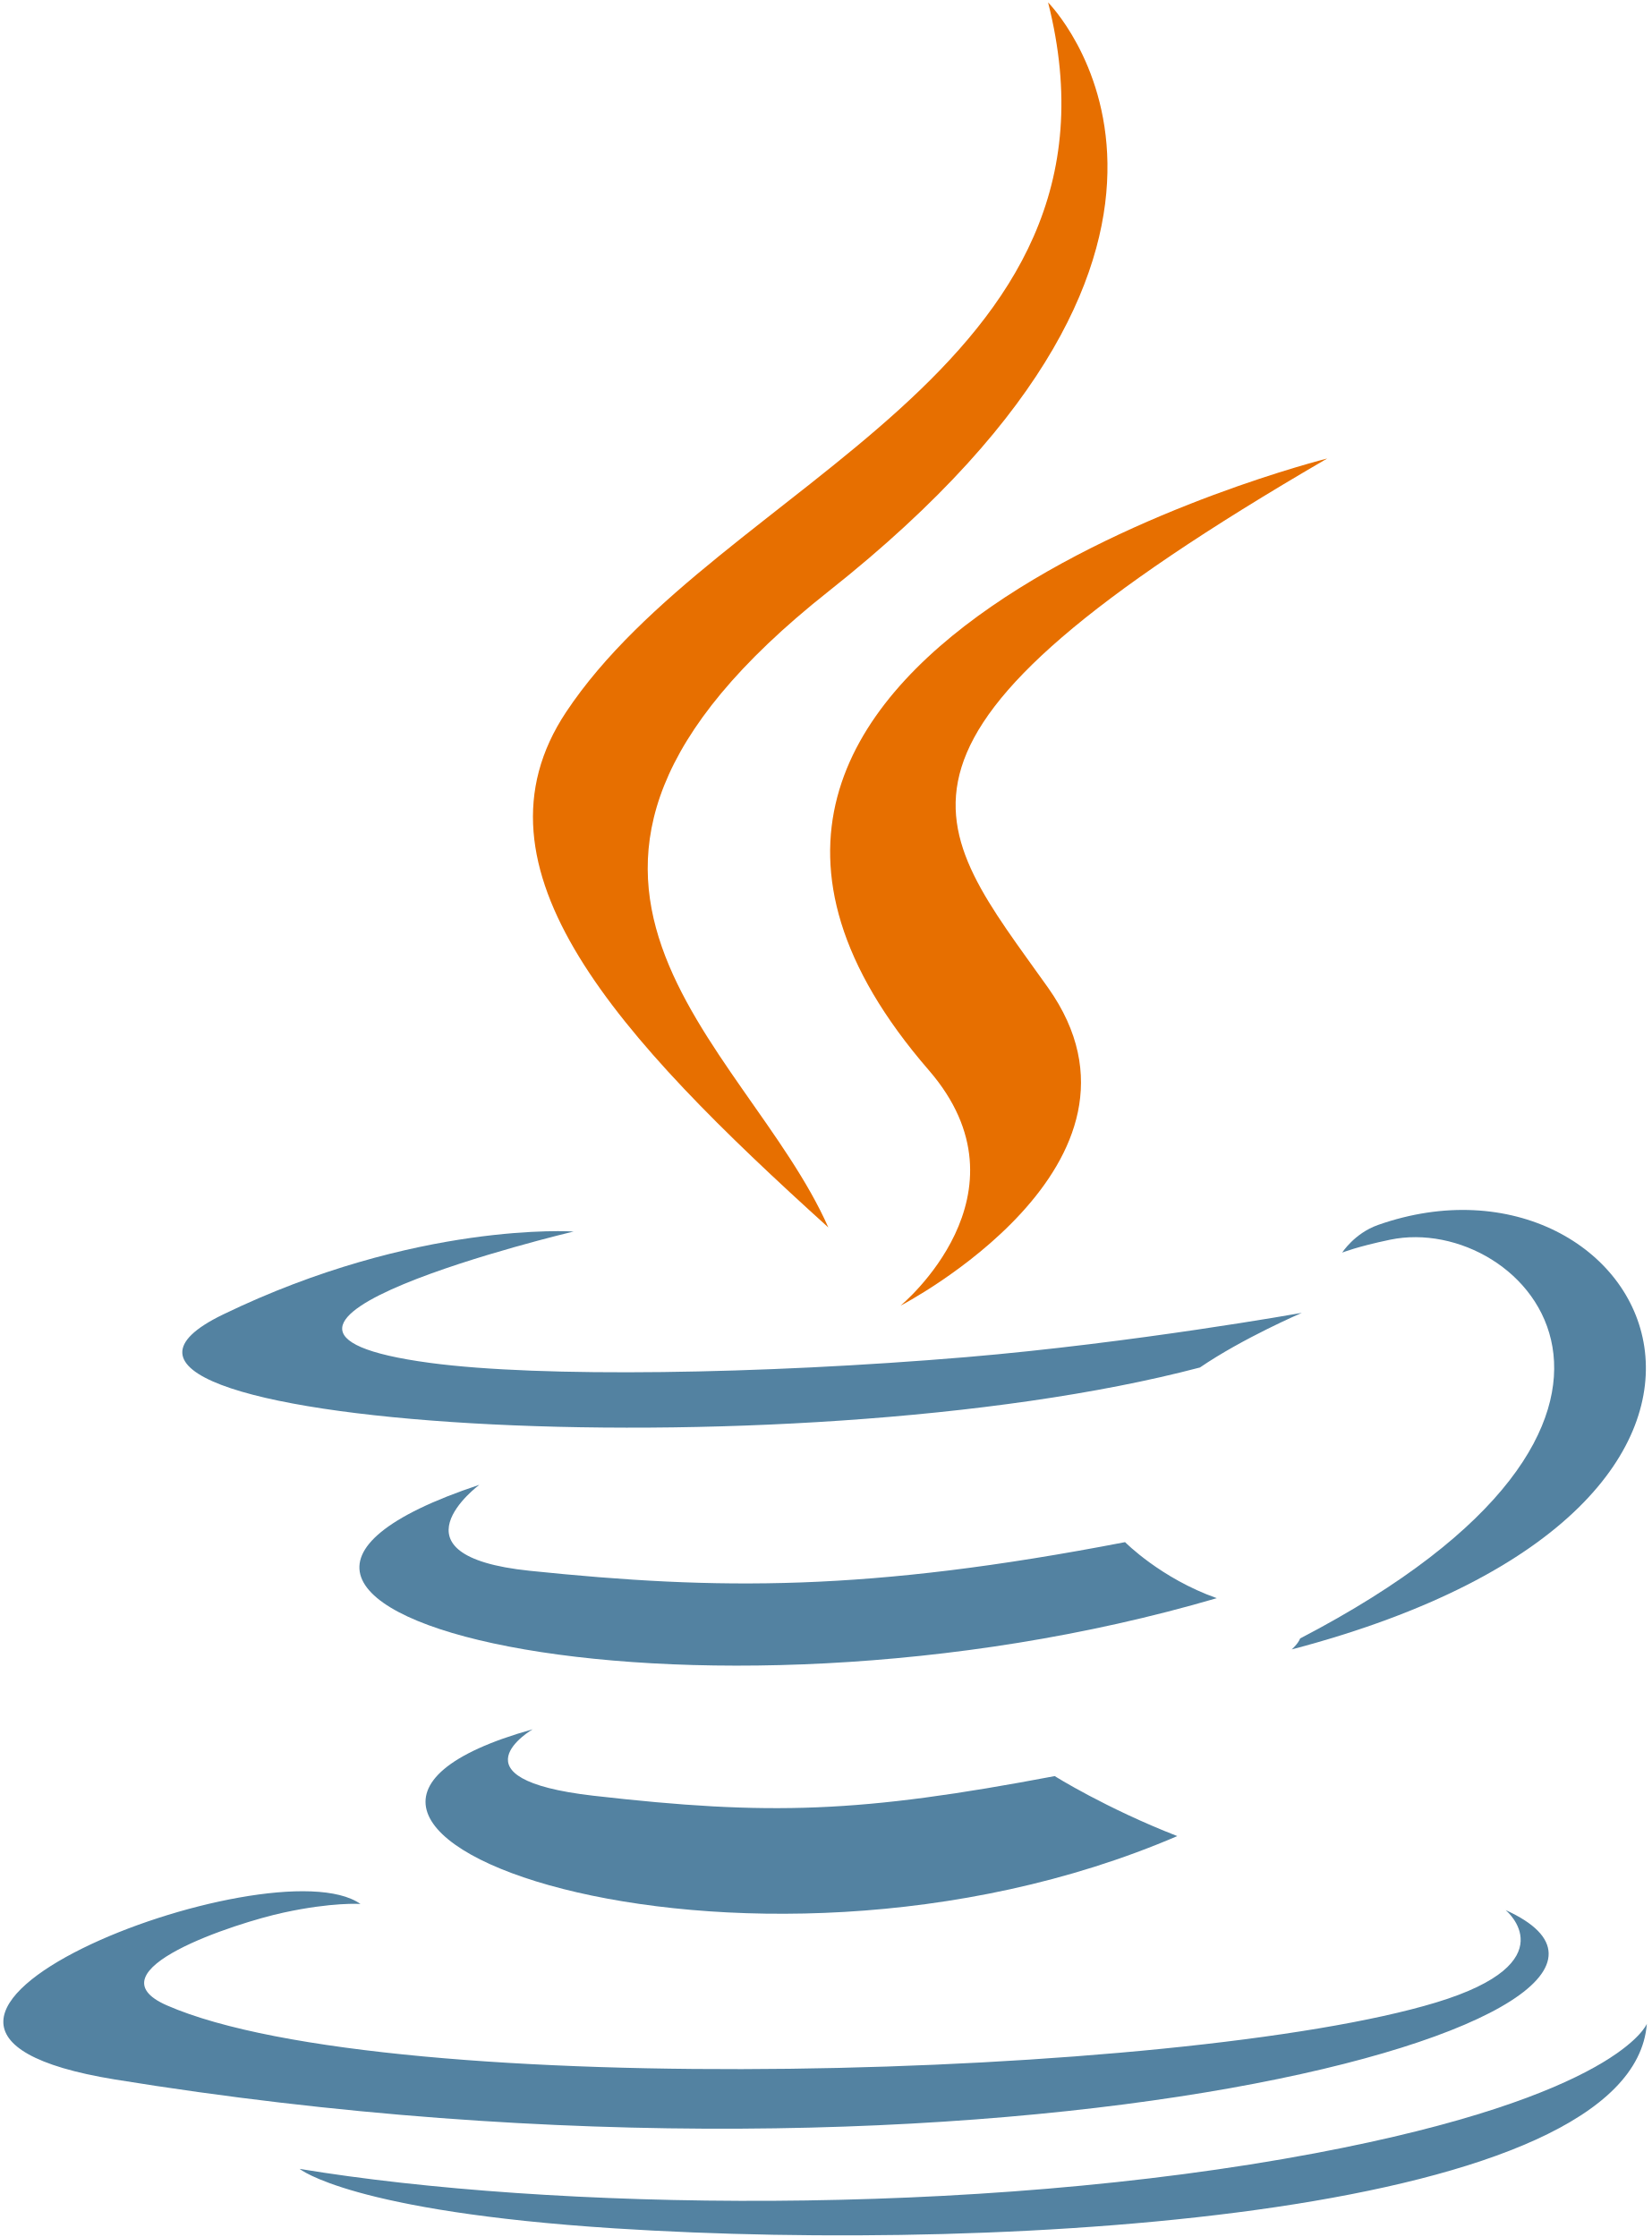
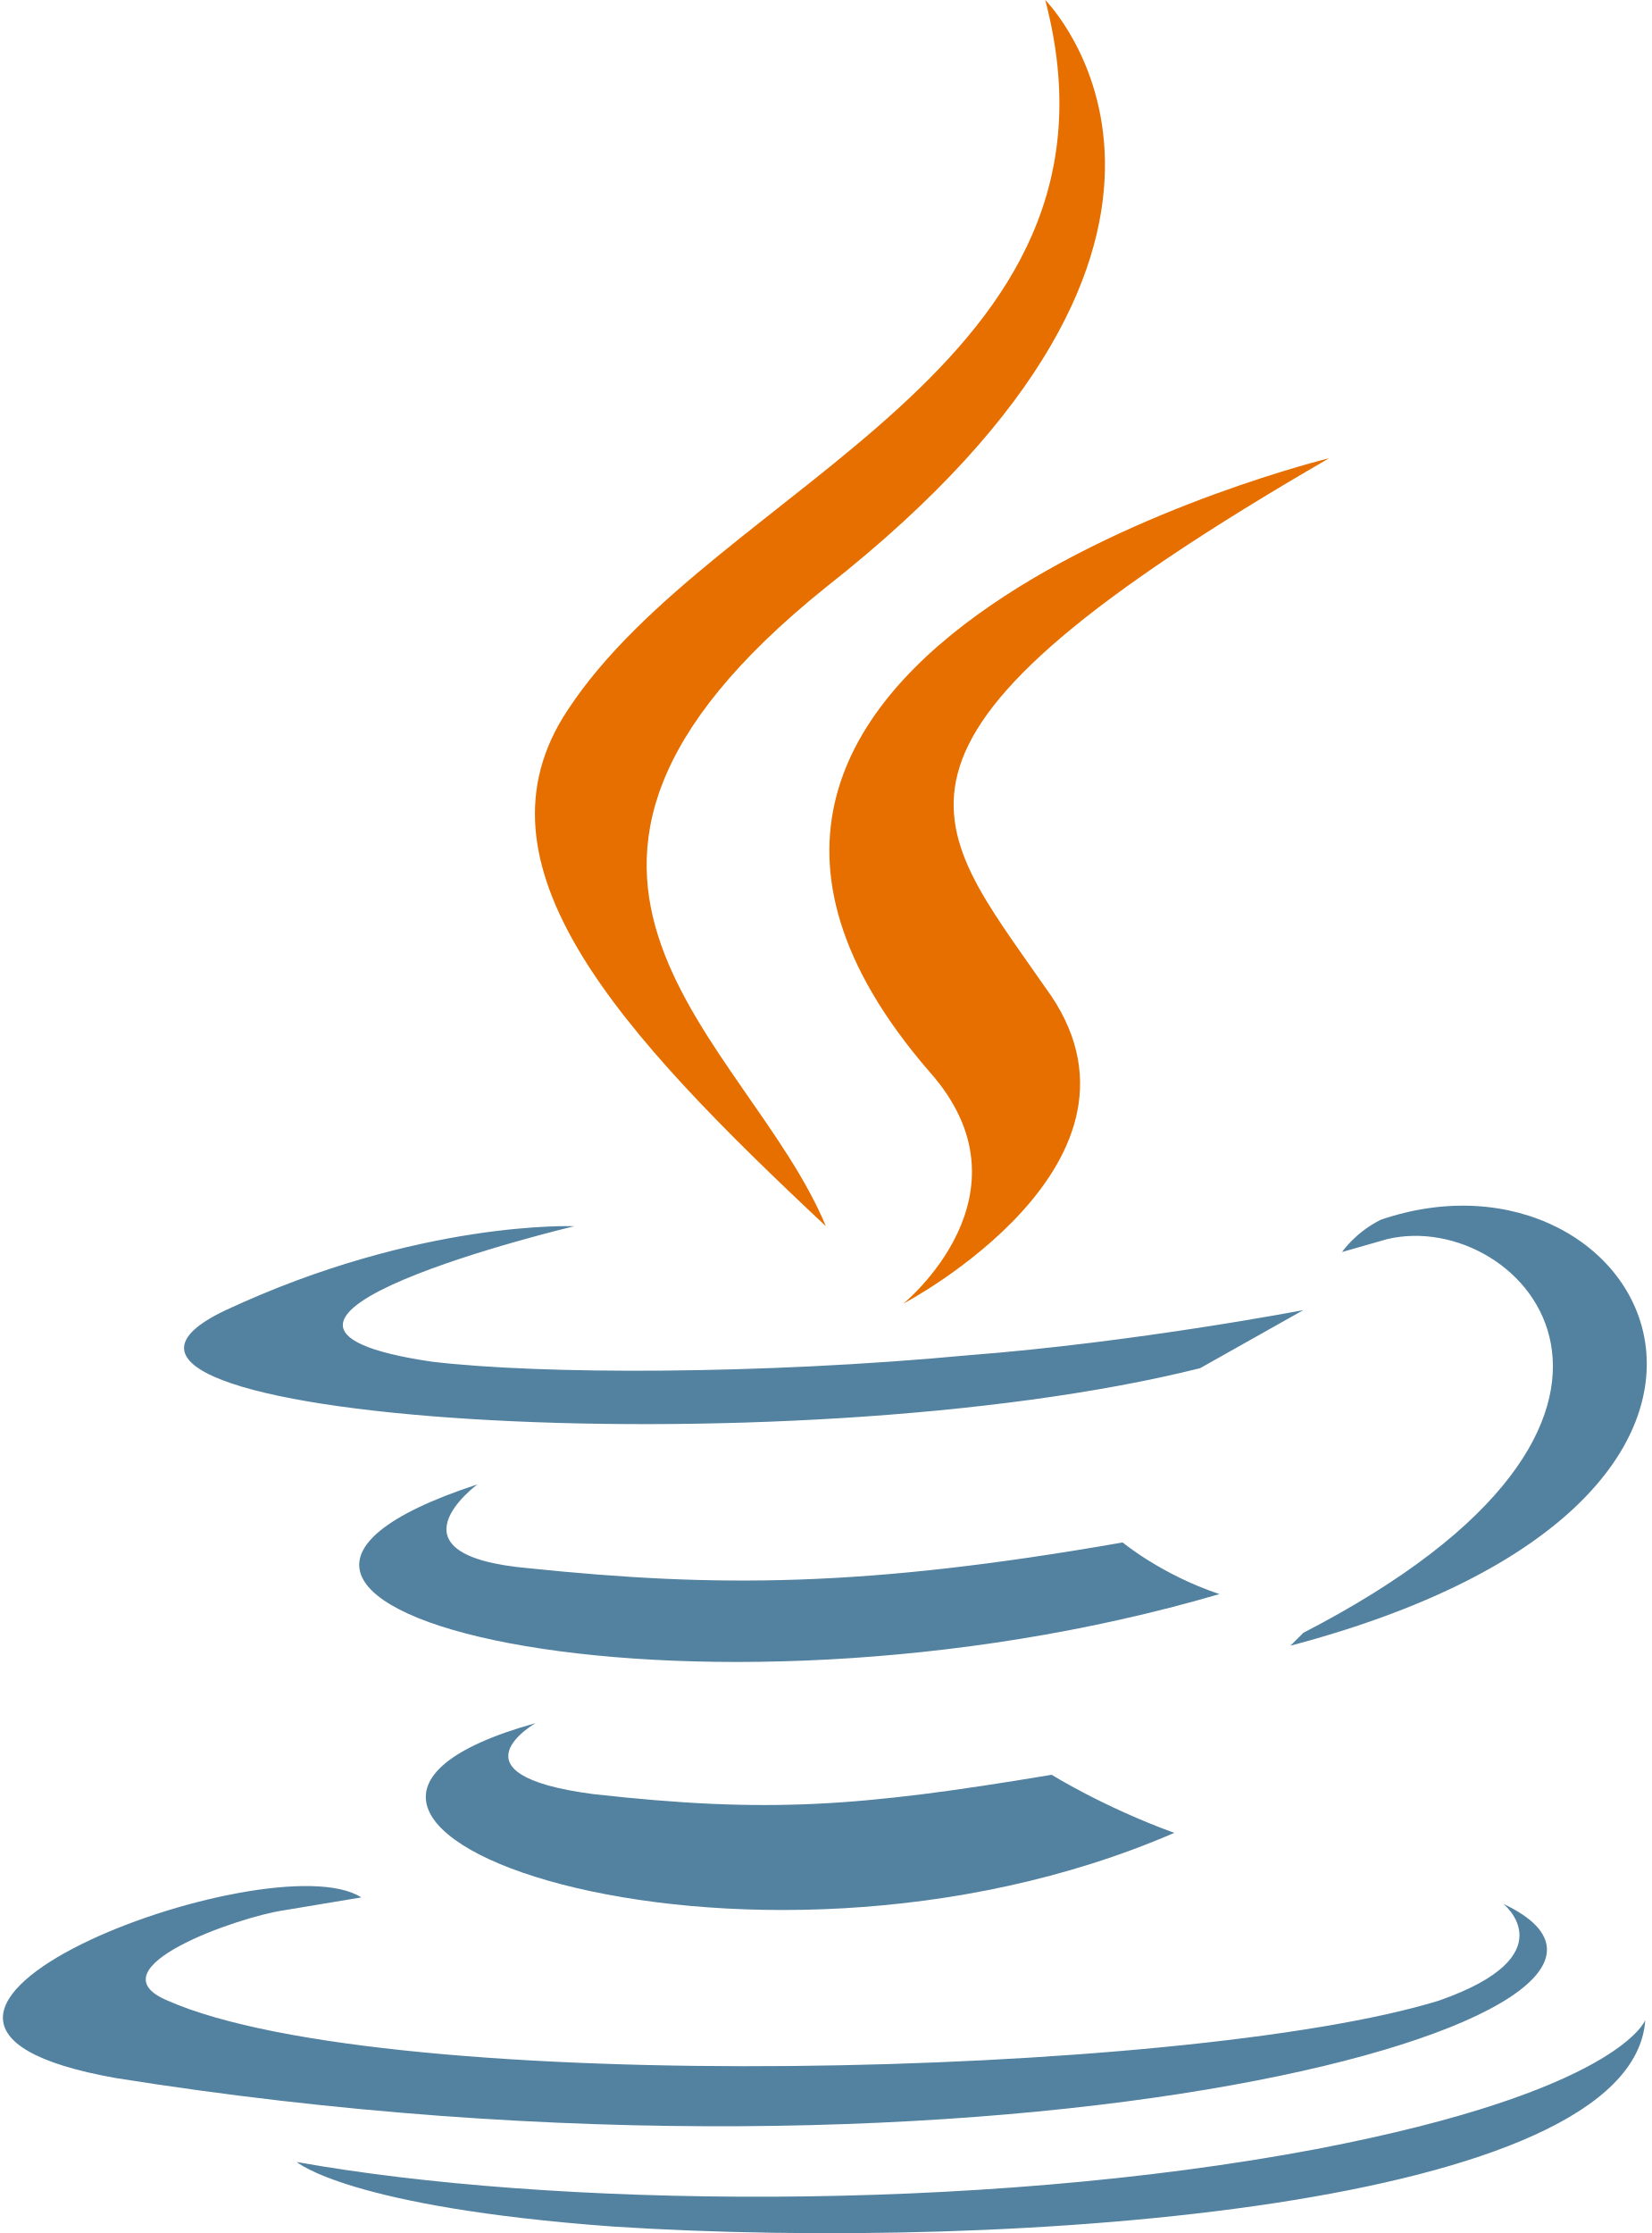
- <svg xmlns="http://www.w3.org/2000/svg" width="189px" height="256px" viewBox="0 0 189 256" version="1.1">
-   <g id="Page-1" stroke="none" stroke-width="1" fill="none" fill-rule="evenodd">
-     <g id="java">
-       <path d="M60.948,197.899 C60.948,197.899 51.204,203.578 67.883,205.499 C88.088,207.809 98.415,207.478 120.682,203.255 C120.682,203.255 126.537,206.933 134.712,210.12 C84.796,231.559 21.741,208.878 60.948,197.899" id="Path" fill="#5382A1" />
-       <path d="M54.848,169.921 C54.848,169.921 43.919,178.029 60.611,179.759 C82.195,181.99 99.241,182.173 128.736,176.481 C128.736,176.481 132.816,180.626 139.231,182.893 C78.879,200.579 11.658,184.287 54.848,169.921" id="Path" fill="#5382A1" />
-       <path d="M106.27,122.462 C118.569,136.653 103.038,149.423 103.038,149.423 C103.038,149.423 134.268,133.266 119.926,113.034 C106.53,94.166 96.257,84.791 151.869,52.468 C151.869,52.468 64.577,74.317 106.27,122.462" id="Path" fill="#E76F00" />
-       <path d="M172.288,218.593 C172.288,218.593 179.499,224.547 164.347,229.154 C135.534,237.901 44.426,240.542 19.116,229.502 C10.018,225.535 27.08,220.031 32.447,218.876 C38.044,217.659 41.243,217.886 41.243,217.886 C31.125,210.743 -24.156,231.912 13.163,237.975 C114.937,254.515 198.687,230.526 172.288,218.593" id="Path" fill="#5382A1" />
-       <path d="M65.634,140.933 C65.634,140.933 19.29,151.964 49.222,155.97 C61.861,157.666 87.055,157.282 110.522,155.312 C129.701,153.69 148.959,150.243 148.959,150.243 C148.959,150.243 142.197,153.146 137.304,156.494 C90.243,168.898 -0.67,163.127 25.503,150.439 C47.637,139.717 65.634,140.933 65.634,140.933" id="Path" fill="#5382A1" />
-       <path d="M148.768,187.503 C196.608,162.59 174.489,138.648 159.05,141.874 C155.266,142.663 153.579,143.347 153.579,143.347 C153.579,143.347 154.983,141.142 157.667,140.187 C188.21,129.426 211.699,171.926 147.807,188.759 C147.807,188.76 148.547,188.096 148.768,187.503" id="Path" fill="#5382A1" />
-       <path d="M119.926,0.275 C119.926,0.275 146.42,26.836 94.797,67.679 C53.4,100.442 85.357,119.123 94.78,140.466 C70.616,118.617 52.883,99.383 64.78,81.482 C82.241,55.205 130.615,42.465 119.926,0.275" id="Path" fill="#E76F00" />
-       <path d="M70.335,255.013 C116.255,257.958 186.77,253.378 188.441,231.603 C188.441,231.603 185.23,239.858 150.49,246.413 C111.296,253.805 62.956,252.942 34.285,248.205 C34.286,248.204 40.155,253.073 70.335,255.013" id="Path" fill="#5382A1" />
-     </g>
-   </g>
+ <svg xmlns="http://www.w3.org/2000/svg" preserveAspectRatio="xMidYMid" viewBox="0 0 256 346">
+   <path d="M83 267s-14 8 9 11c27 3 41 2 71-3 0 0 8 5 19 9-67 29-153-2-99-17M74 230s-15 11 8 13c29 3 52 3 92-4 0 0 6 5 15 8-82 24-173 2-115-17" fill="#5382A1" />
+   <path d="M144 166c17 19-4 36-4 36s42-22 22-49c-18-26-32-38 44-82 0 0-119 29-62 95" fill="#E76F00" />
+   <path d="M233 295s10 8-10 15c-39 12-163 15-197 0-12-5 11-13 18-14l12-2c-14-9-89 19-38 28 138 22 251-10 215-27M89 190s-63 15-22 21c17 2 51 2 83-1 26-2 52-7 52-7l-16 9c-64 16-187 8-151-9 30-14 54-13 54-13M202 253c64-33 34-66 13-61l-7 2s2-3 6-5c41-14 73 43-14 66l2-2" fill="#5382A1" />
+   <path d="M162 0s36 36-34 91c-56 45-12 70 0 99-32-30-56-56-40-80 23-35 89-53 74-110" fill="#E76F00" />
+   <path d="M95 345c62 4 158-3 160-32 0 0-4 11-51 20-53 10-119 9-158 2 0 0 8 7 49 10" fill="#5382A1" />
</svg>
